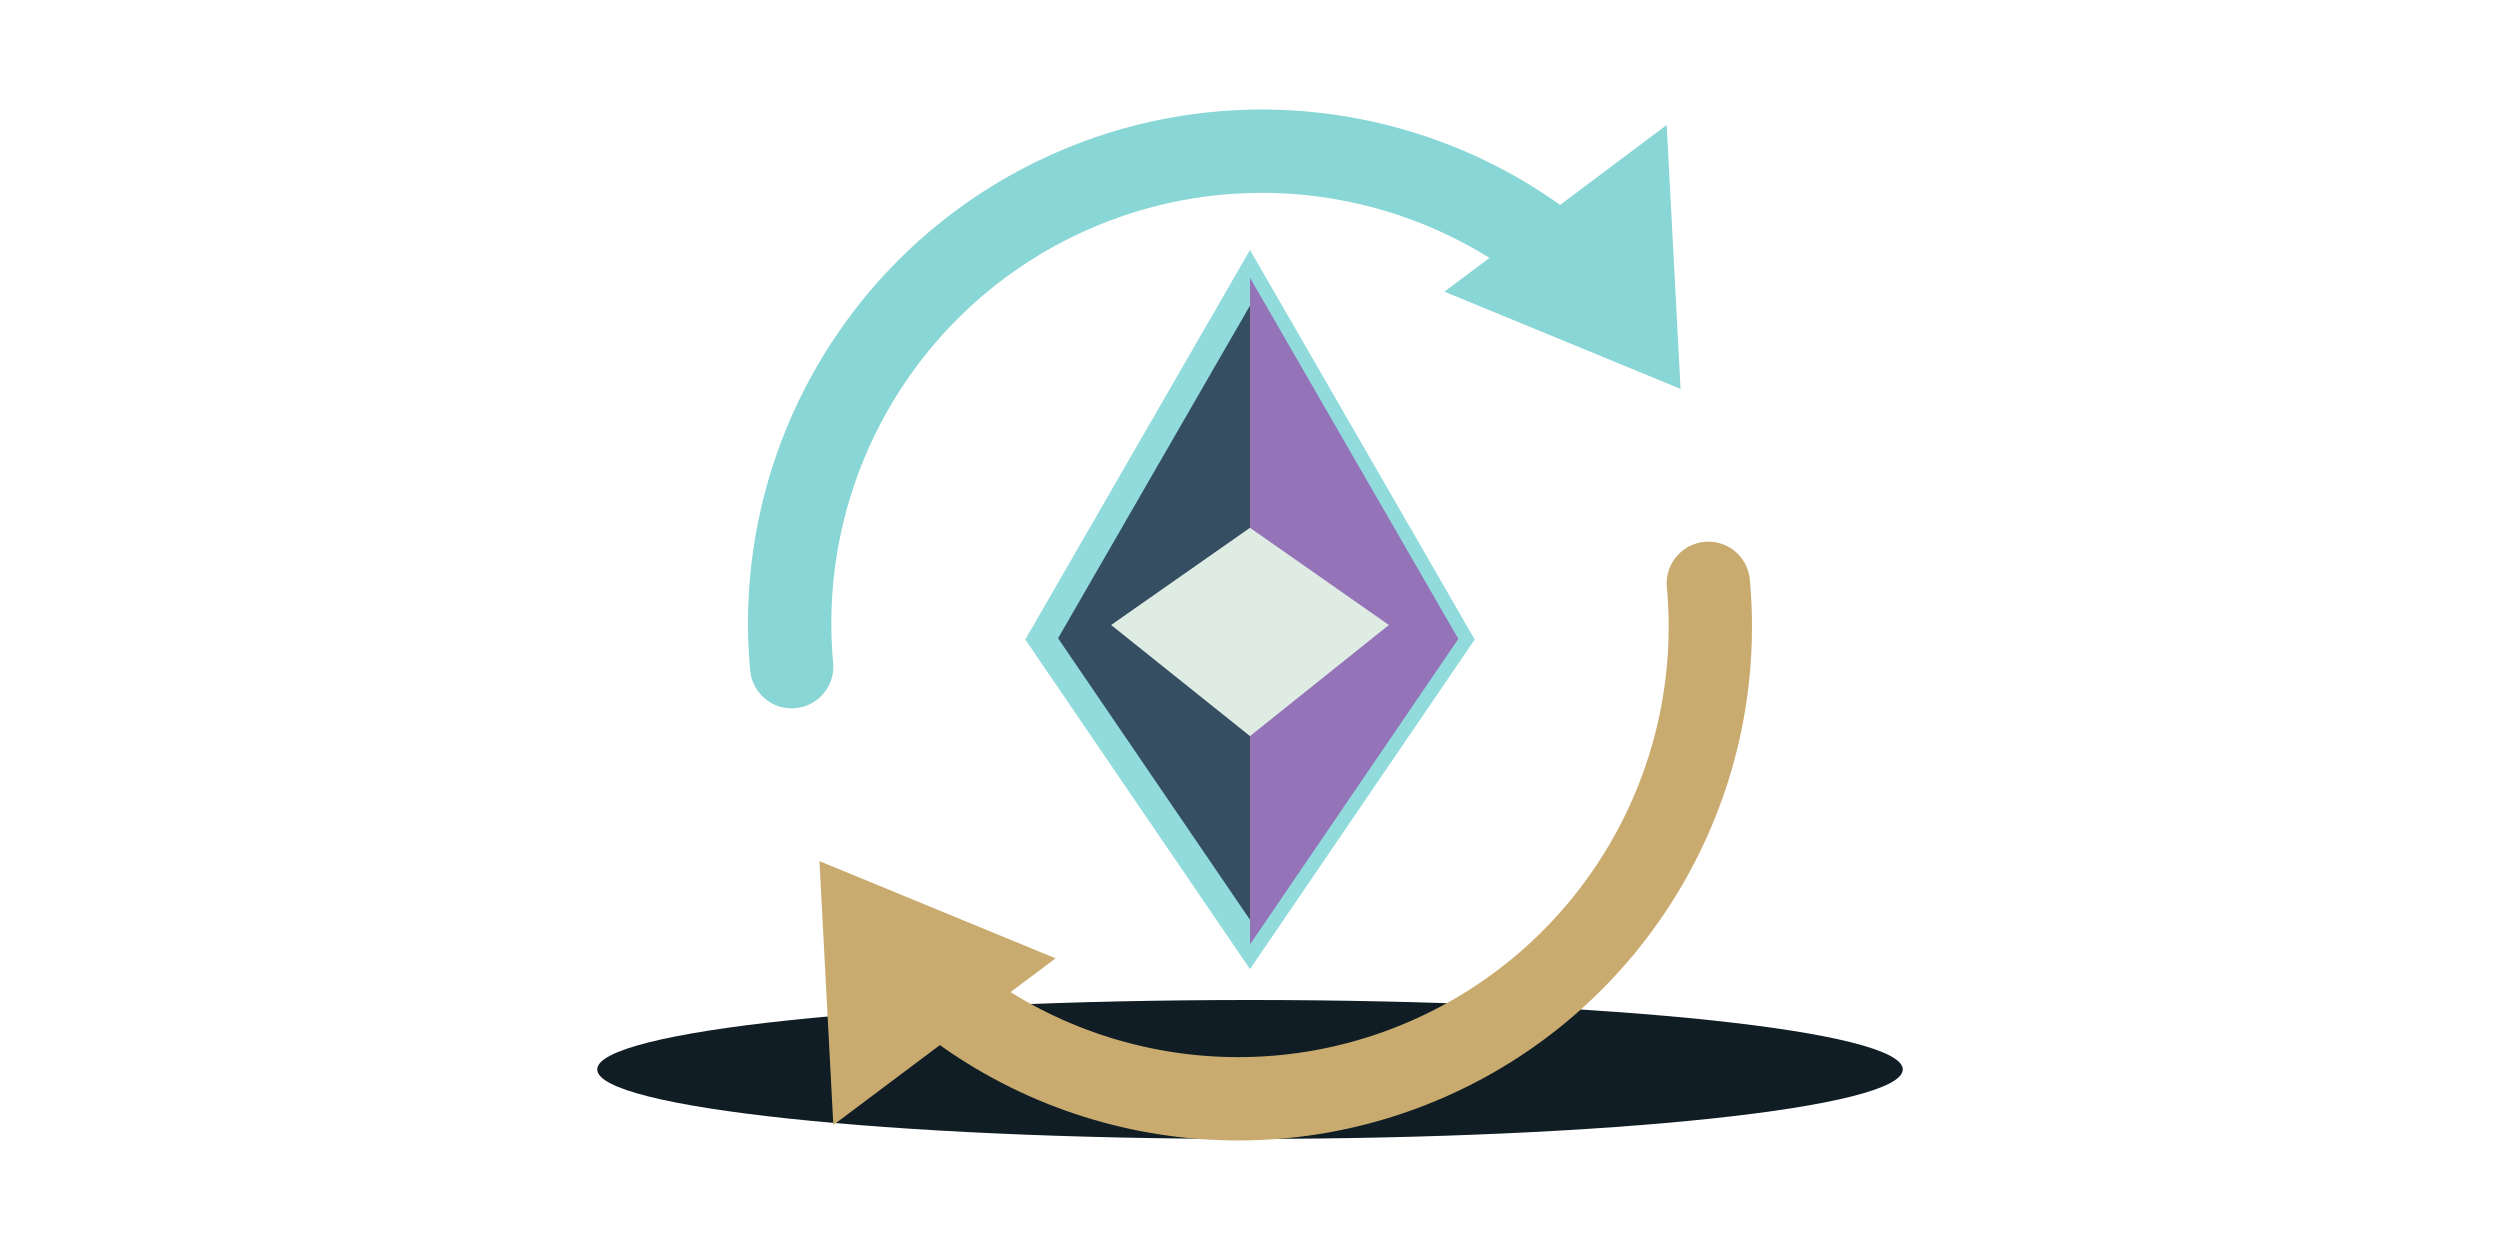
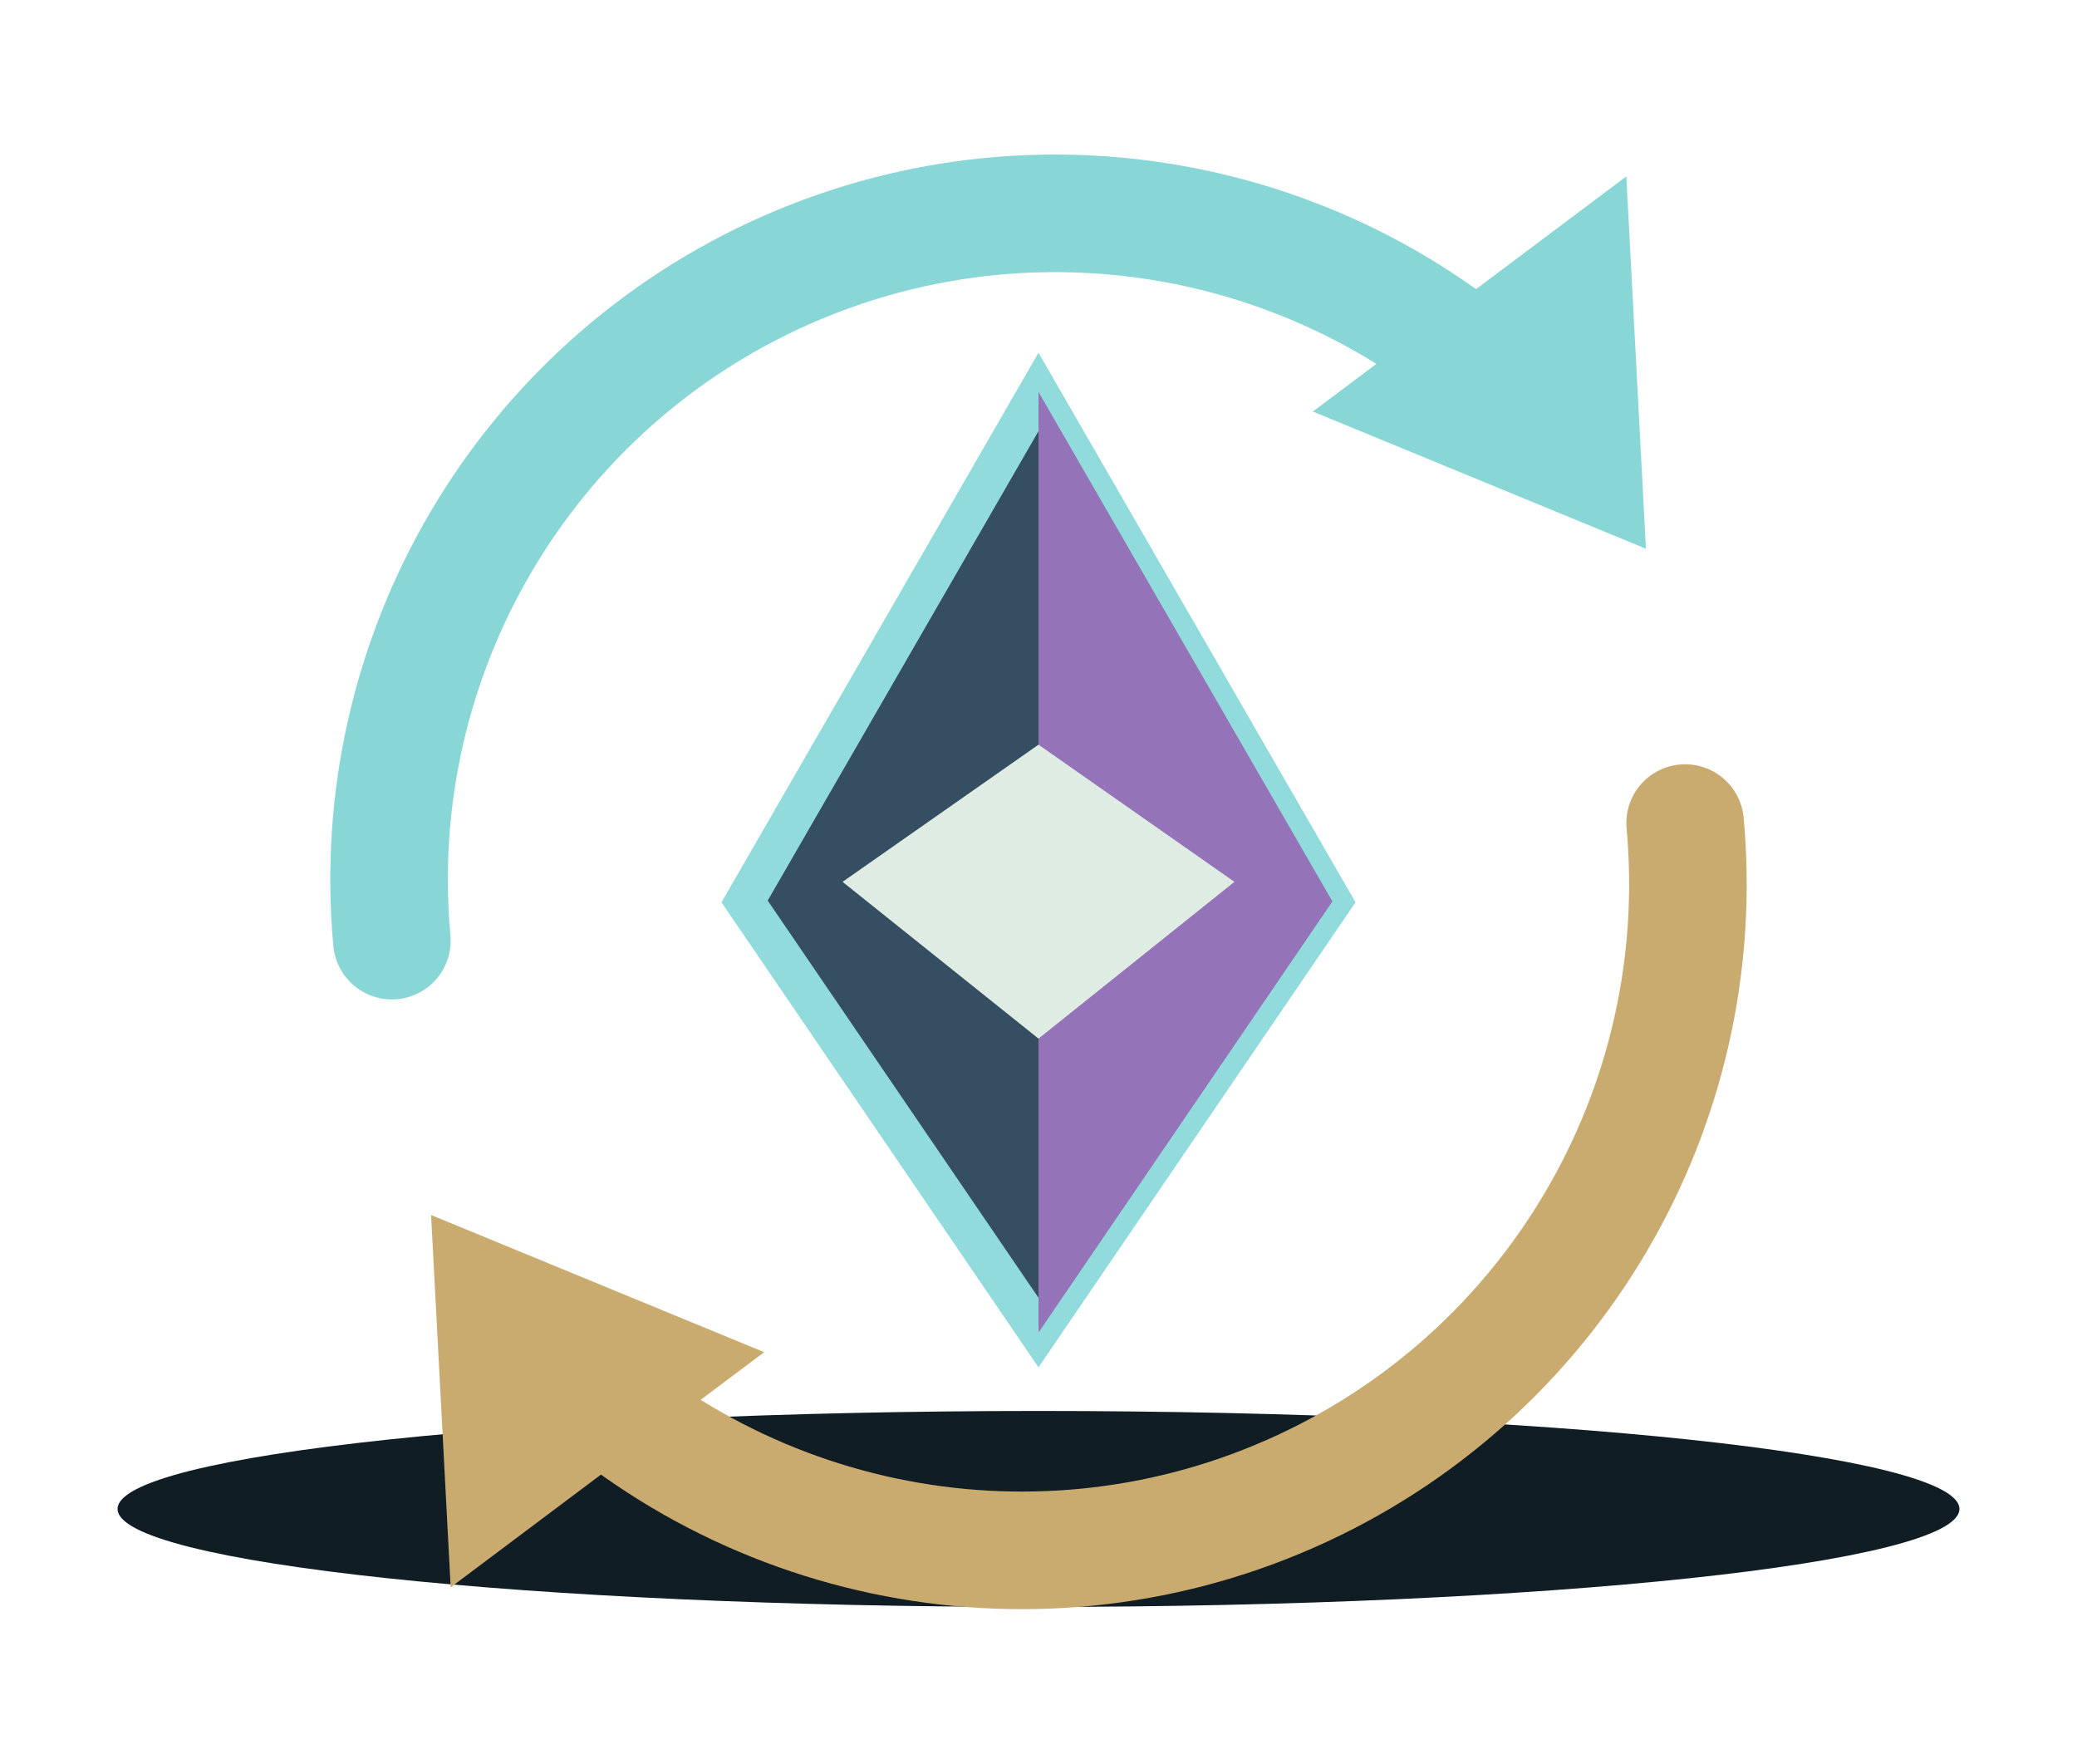
- <svg xmlns="http://www.w3.org/2000/svg" width="180" height="90" viewBox="0 0 180 90">
+ <svg xmlns="http://www.w3.org/2000/svg" width="106" height="90" viewBox="37 0 106 90">
  <ellipse cx="90" cy="77" rx="47" ry="5" fill="#101d24" />
  <g fill="none" stroke-width="6" stroke-linecap="round">
    <path d="M57 48a34 34 0 0 1 59-26" stroke="#88d6d5" />
    <path d="M123 42a34 34 0 0 1-59 26" stroke="#c9ab70" />
  </g>
  <path d="m104 21 17 7-1-19z" fill="#88d6d5" />
  <path d="m76 69-17-7 1 19z" fill="#c9ab70" />
  <path d="m90 20 15 26-15 22-15-22z" fill="#354e62" stroke="#91dbdc" stroke-width="2" />
  <path d="m90 20 0 48 15-22z" fill="#9573b9" />
  <path d="m80 45 10-7 10 7-10 8z" fill="#deece3" />
</svg>
